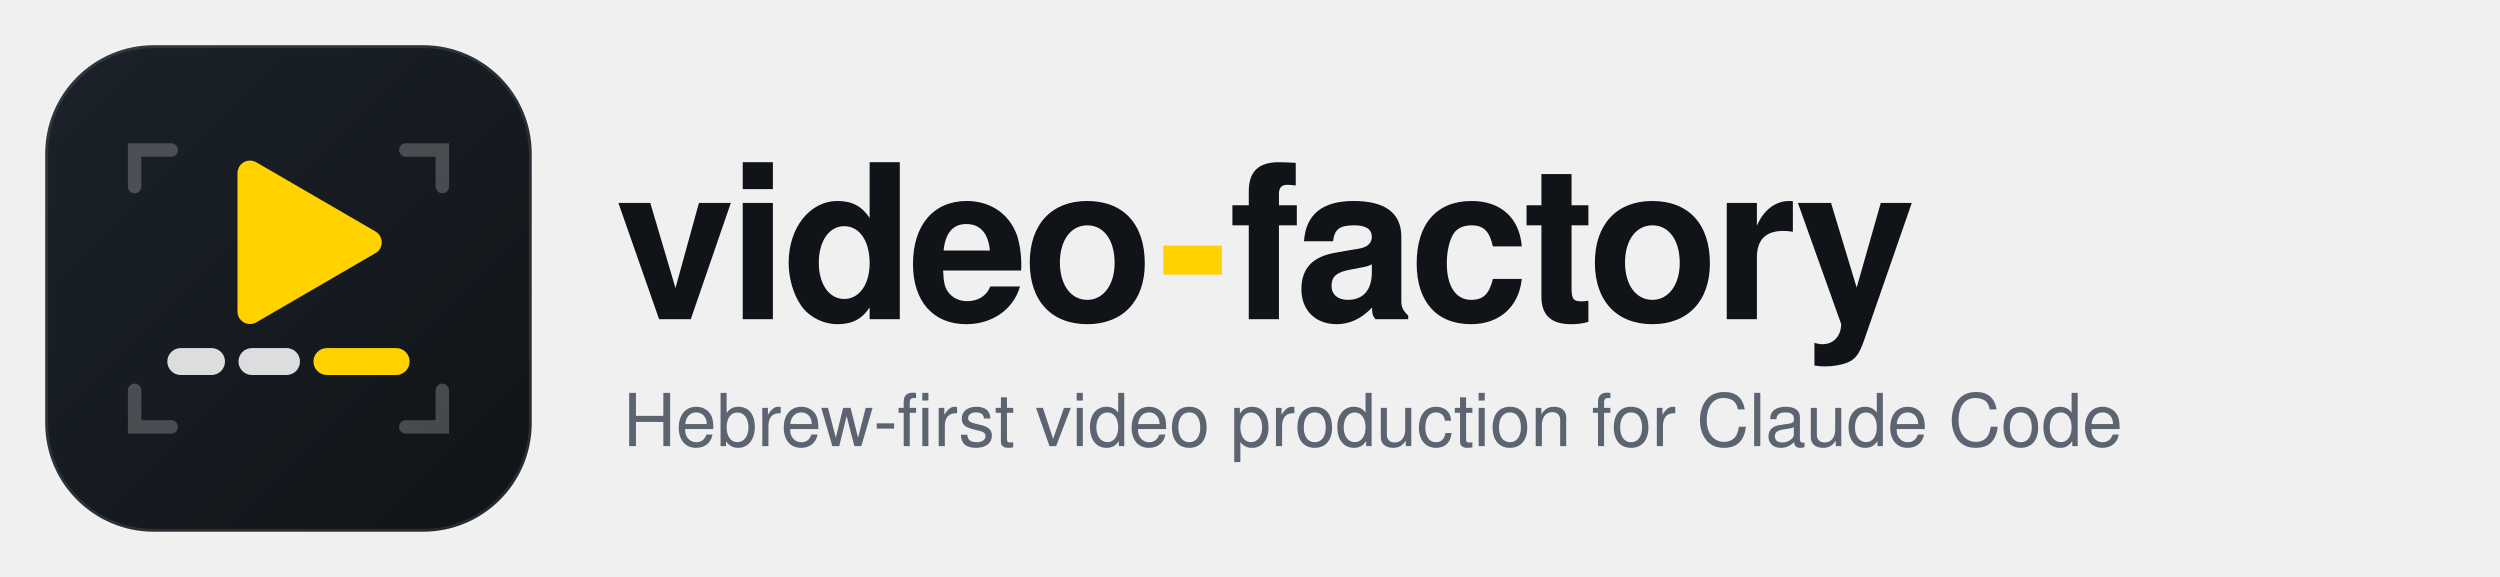
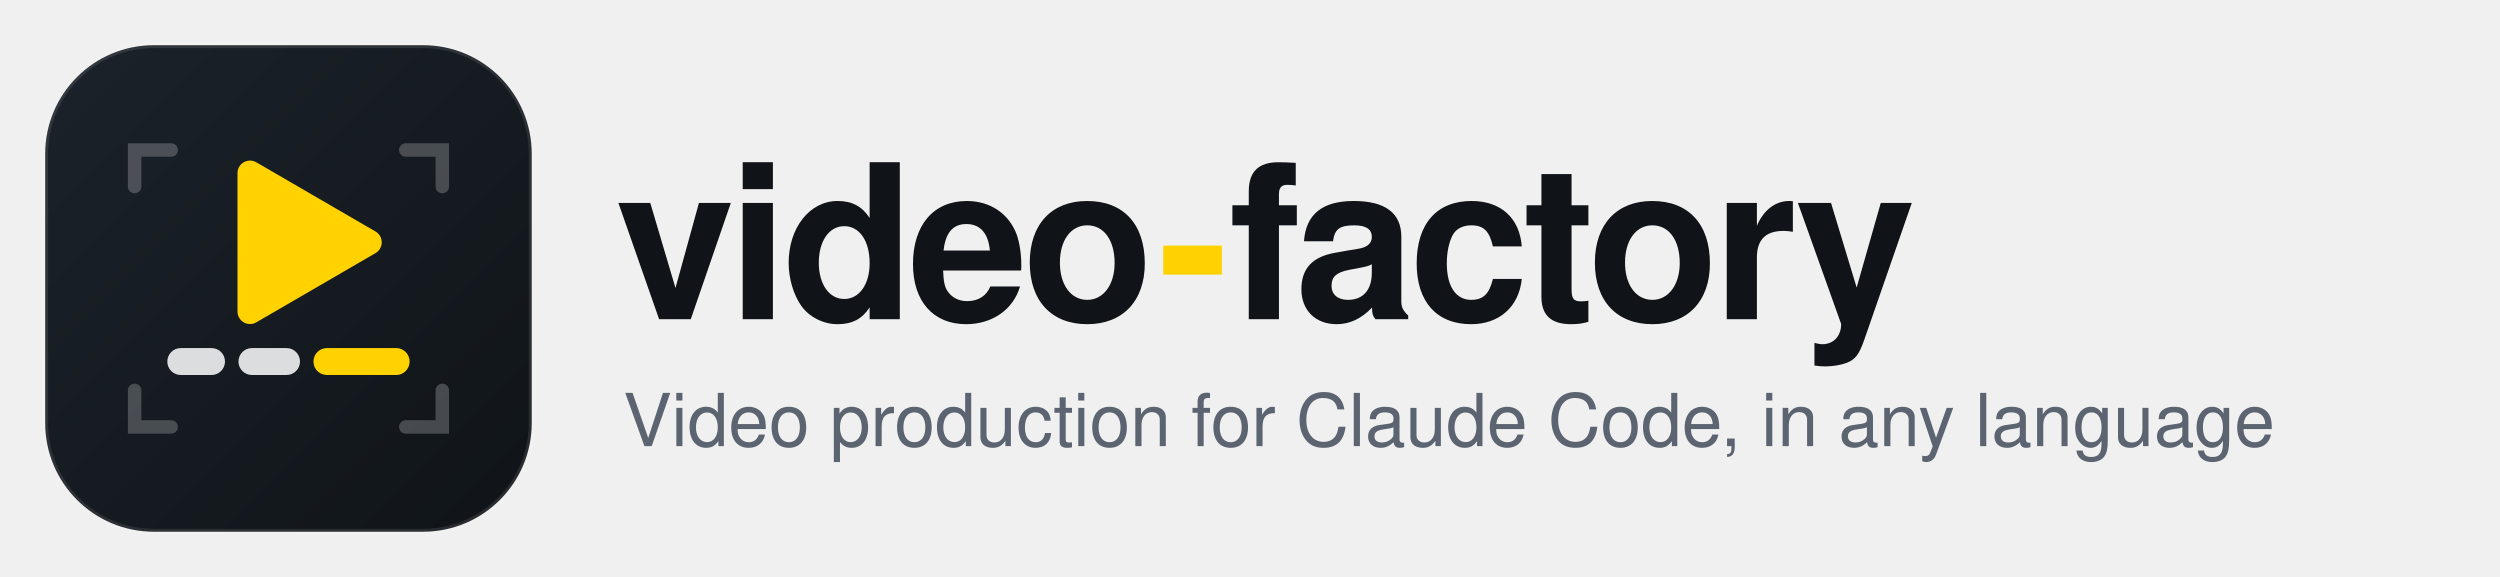
<svg xmlns="http://www.w3.org/2000/svg" viewBox="0 0 1300 300" width="1300" height="300" role="img" aria-label="video-factory">
  <defs>
    <linearGradient id="bg" x1="0" y1="0" x2="1" y2="1">
      <stop offset="0" stop-color="#1B222A" />
      <stop offset="1" stop-color="#101418" />
    </linearGradient>
  </defs>
  <g transform="translate(22 22) scale(0.5)">
    <rect x="3" y="3" width="506" height="506" rx="113" fill="url(#bg)" stroke="#FFFFFF" stroke-opacity="0.10" stroke-width="6" />
    <g fill="none" stroke="#FFFFFF" stroke-opacity="0.22" stroke-width="14" stroke-linecap="round">
      <path d="M96 150 V112 H134" />
      <path d="M378 112 H416 V150" />
      <path d="M416 362 V400 H378" />
      <path d="M134 400 H96 V362" />
    </g>
    <path d="M216 136 L216 280 L340 208 Z" fill="#FFD200" stroke="#FFD200" stroke-width="26" stroke-linejoin="round" />
    <rect x="282" y="318" width="100" height="28" rx="14" fill="#FFD200" />
    <rect x="204" y="318" width="64" height="28" rx="14" fill="#FFFFFF" fill-opacity="0.85" />
    <rect x="130" y="318" width="60" height="28" rx="14" fill="#FFFFFF" fill-opacity="0.85" />
  </g>
  <text x="320" y="166" font-family="-apple-system, 'Segoe UI', Helvetica, Arial, sans-serif" font-size="112" font-weight="800" letter-spacing="-3" fill="#101418">video<tspan fill="#FFD200" dx="2">-</tspan>factory</text>
-   <text x="324" y="232" font-family="-apple-system, 'Segoe UI', Helvetica, Arial, sans-serif" font-size="38" font-weight="500" fill="#5B6470">Hebrew-first video production for Claude Code</text>
+   <text x="324" y="232" font-family="-apple-system, 'Segoe UI', Helvetica, Arial, sans-serif" font-size="38" font-weight="500" fill="#5B6470">Video production for Claude Code, in any language</text>
</svg>
